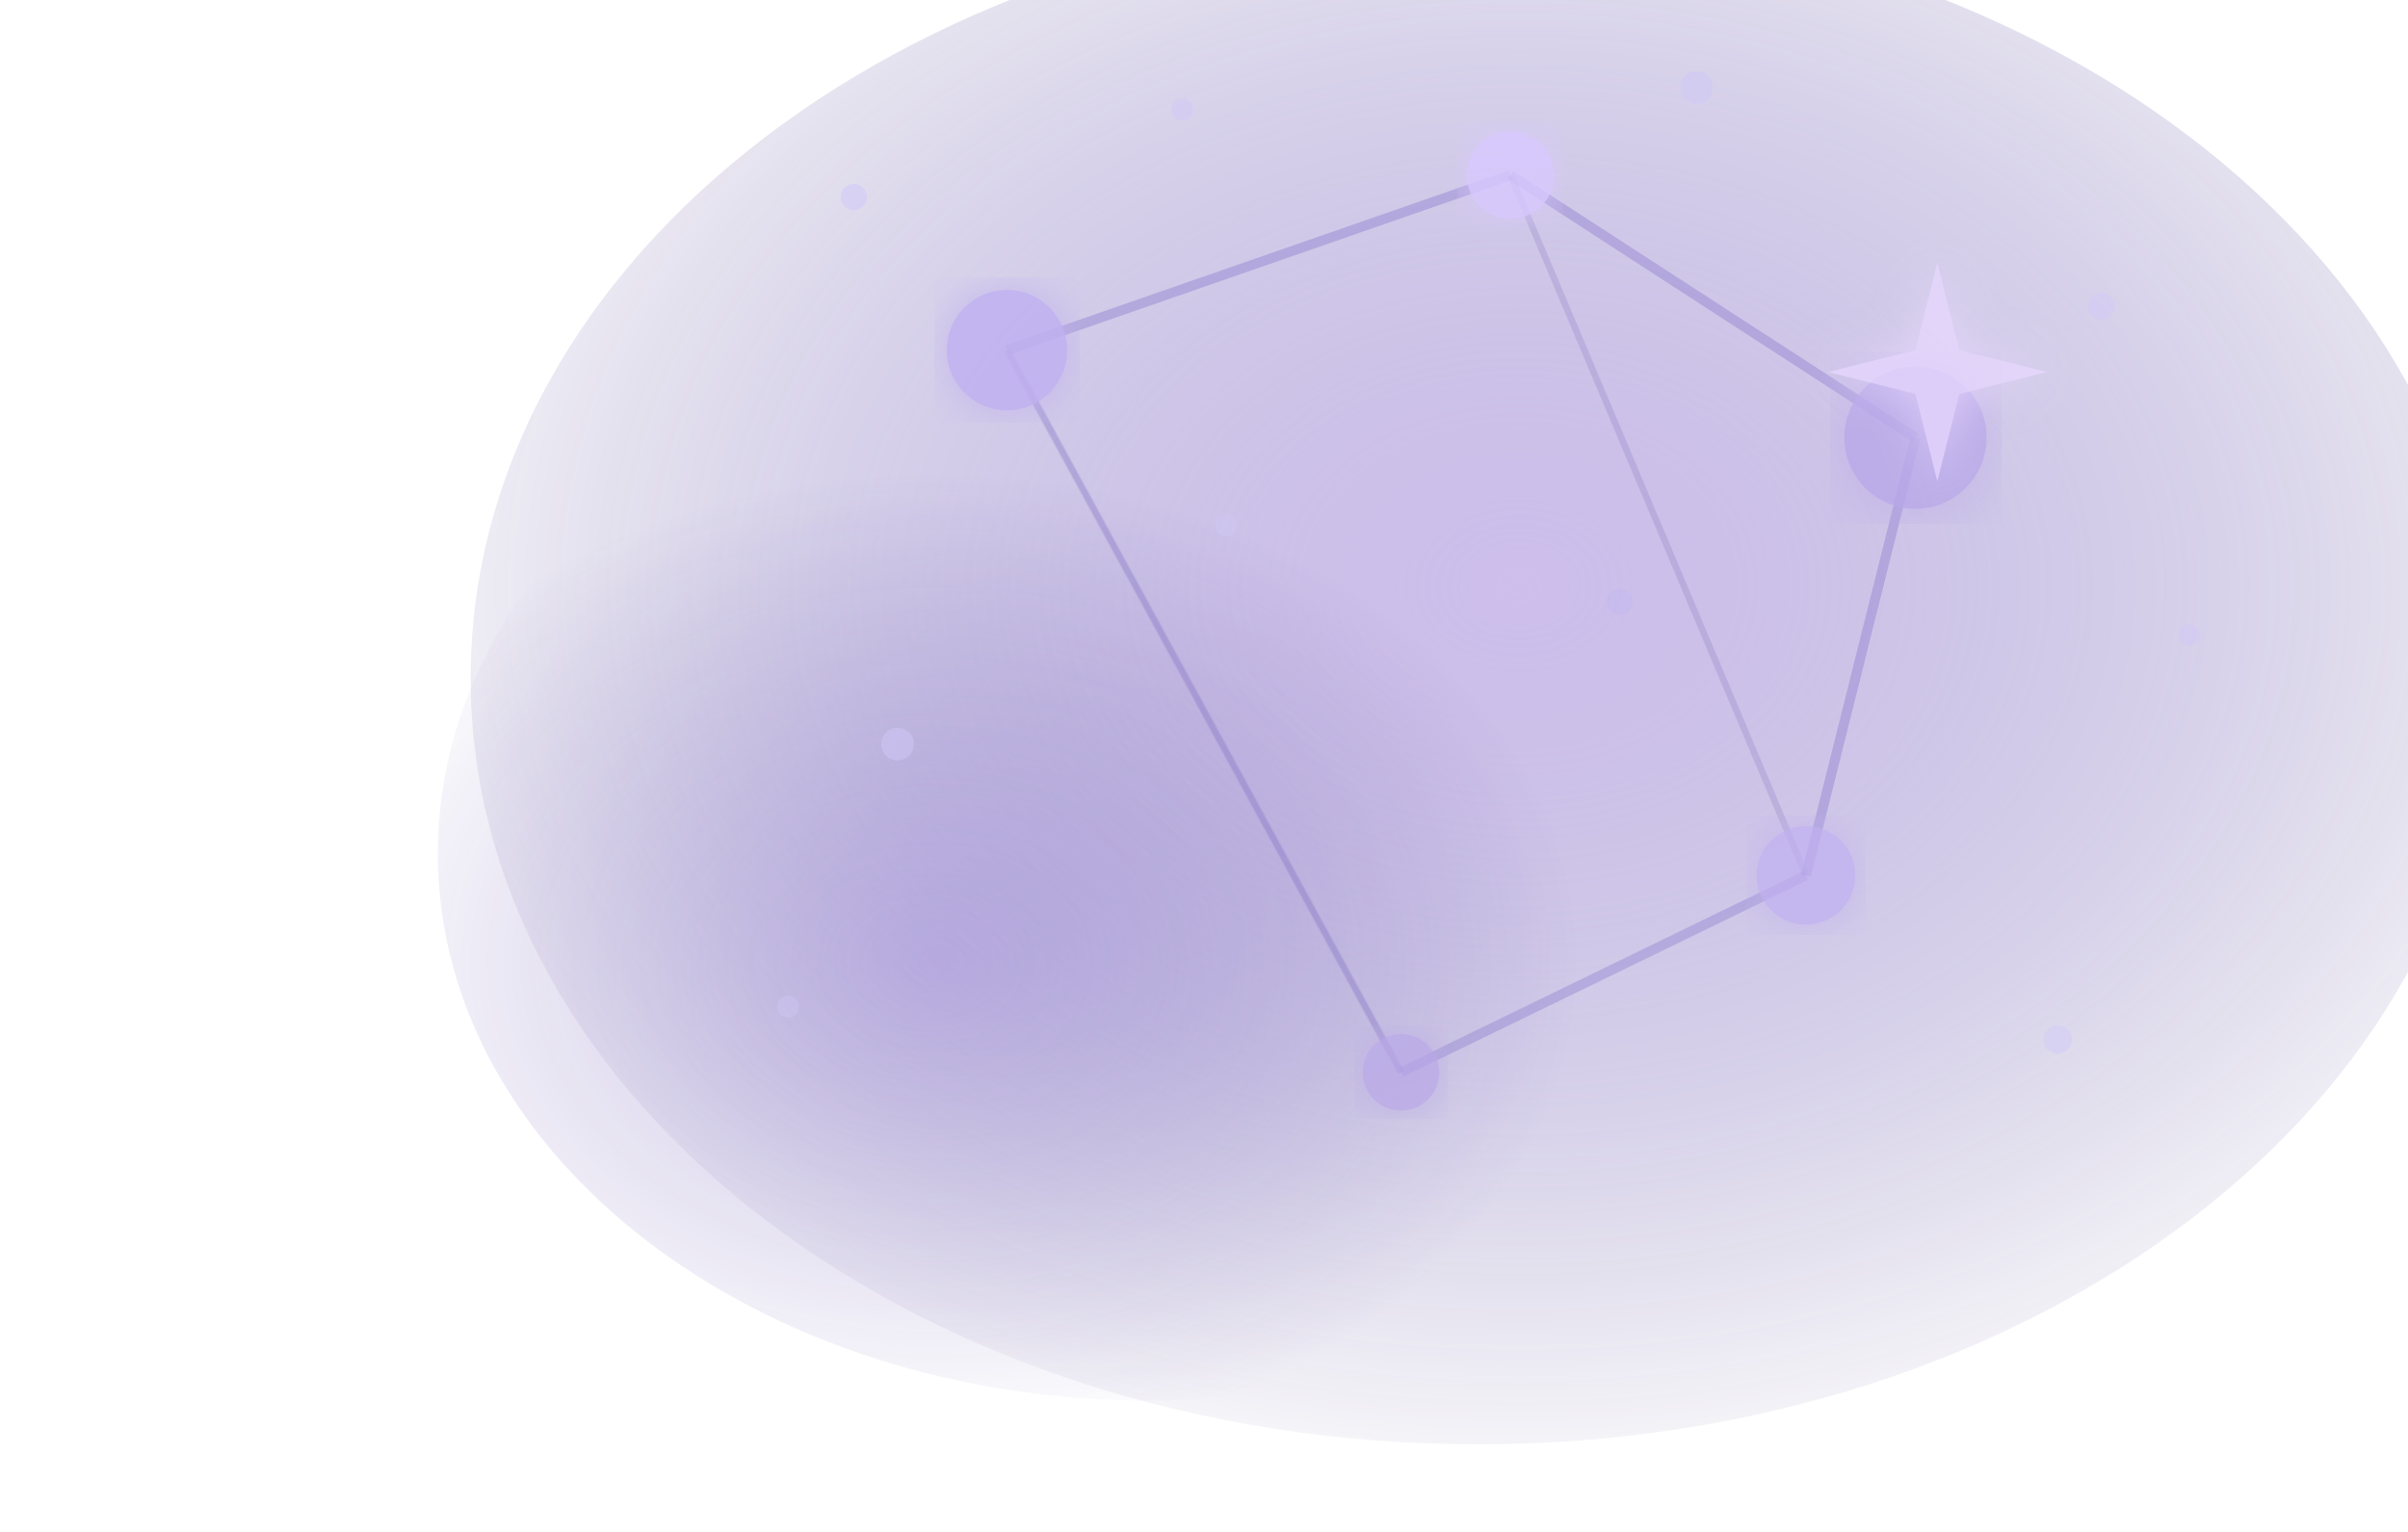
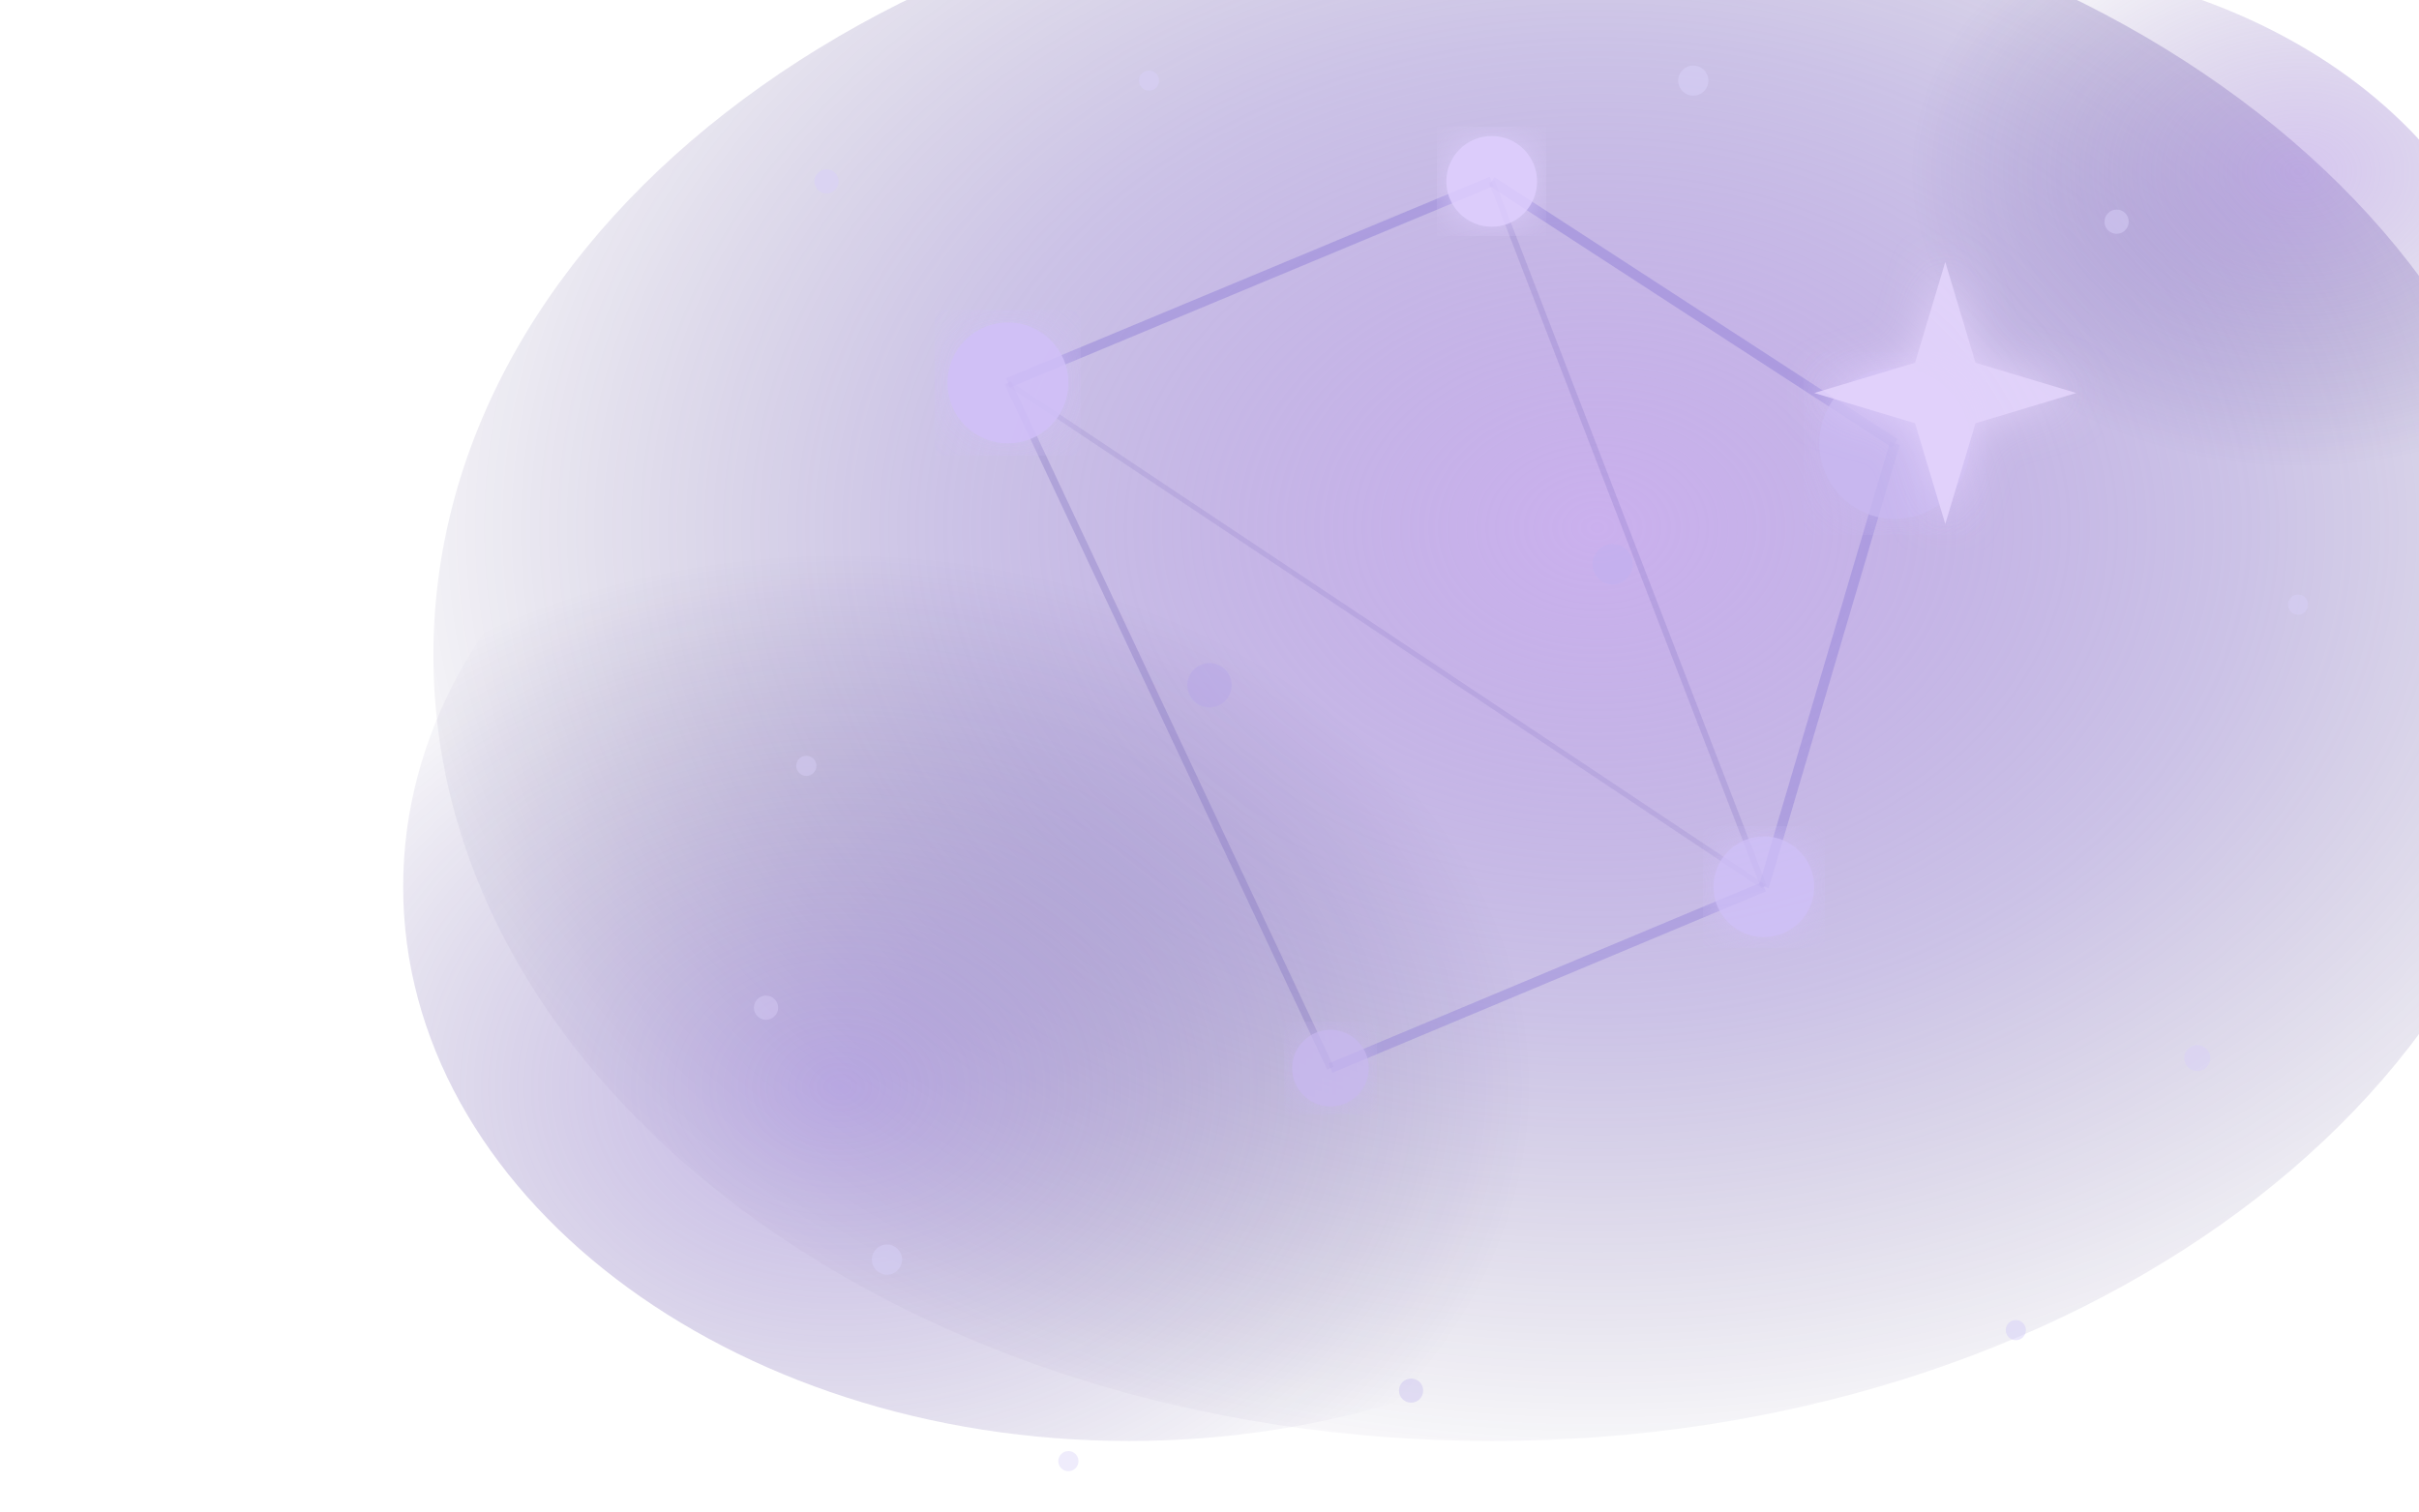
- <svg xmlns="http://www.w3.org/2000/svg" viewBox="0 0 220 140">
+ <svg xmlns="http://www.w3.org/2000/svg" viewBox="0 0 240 150">
  <defs>
-     <radialGradient id="pnebula" cx="52%" cy="44%" r="62%">
-       <stop offset="0%" stop-color="#9878d8" stop-opacity="0.48" />
-       <stop offset="55%" stop-color="#4830a0" stop-opacity="0.22" />
-       <stop offset="100%" stop-color="#1a0860" stop-opacity="0" />
+     <radialGradient id="neb1" cx="55%" cy="42%" r="62%">
+       <stop offset="0%" stop-color="#a070e0" stop-opacity="0.55" />
+       <stop offset="50%" stop-color="#4828a8" stop-opacity="0.28" />
+       <stop offset="100%" stop-color="#160850" stop-opacity="0" />
    </radialGradient>
-     <radialGradient id="pneb2" cx="35%" cy="60%" r="45%">
-       <stop offset="0%" stop-color="#6040c0" stop-opacity="0.3" />
-       <stop offset="100%" stop-color="#200880" stop-opacity="0" />
+     <radialGradient id="neb2" cx="30%" cy="68%" r="48%">
+       <stop offset="0%" stop-color="#6840c8" stop-opacity="0.38" />
+       <stop offset="100%" stop-color="#180660" stop-opacity="0" />
    </radialGradient>
-     <filter id="pstar">
-       <feGaussianBlur stdDeviation="2" result="b" />
+     <radialGradient id="neb3" cx="80%" cy="25%" r="35%">
+       <stop offset="0%" stop-color="#8050d0" stop-opacity="0.32" />
+       <stop offset="100%" stop-color="#200870" stop-opacity="0" />
+     </radialGradient>
+     <filter id="gf">
+       <feGaussianBlur stdDeviation="5" />
+     </filter>
+     <filter id="star">
+       <feGaussianBlur stdDeviation="2.2" result="b" />
      <feMerge>
        <feMergeNode in="b" />
        <feMergeNode in="SourceGraphic" />
      </feMerge>
    </filter>
-     <filter id="pbig">
+     <filter id="bigstar">
      <feGaussianBlur stdDeviation="3.5" result="b" />
      <feMerge>
        <feMergeNode in="b" />
        <feMergeNode in="SourceGraphic" />
      </feMerge>
    </filter>
  </defs>
-   <ellipse cx="135" cy="62" rx="92" ry="70" fill="url(#pnebula)" />
-   <ellipse cx="105" cy="78" rx="65" ry="50" fill="url(#pneb2)" />
-   <line x1="92" y1="32" x2="138" y2="16" stroke="#9080d0" stroke-width="0.9" opacity="0.45" />
-   <line x1="138" y1="16" x2="175" y2="40" stroke="#9080d0" stroke-width="0.9" opacity="0.45" />
-   <line x1="175" y1="40" x2="165" y2="80" stroke="#9080d0" stroke-width="0.9" opacity="0.45" />
-   <line x1="165" y1="80" x2="128" y2="98" stroke="#9080d0" stroke-width="0.9" opacity="0.42" />
-   <line x1="128" y1="98" x2="92" y2="32" stroke="#9080d0" stroke-width="0.7" opacity="0.25" />
-   <line x1="138" y1="16" x2="165" y2="80" stroke="#7060b0" stroke-width="0.6" opacity="0.2" />
-   <line x1="92" y1="32" x2="128" y2="98" stroke="#7060b0" stroke-width="0.5" opacity="0.18" />
-   <circle cx="92" cy="32" r="5.5" fill="#c0b0f0" filter="url(#pstar)" opacity="0.85" />
-   <circle cx="138" cy="16" r="4" fill="#d8c8ff" filter="url(#pstar)" opacity="0.8" />
-   <circle cx="175" cy="40" r="6.5" fill="#b8a8e8" filter="url(#pbig)" opacity="0.8" />
-   <circle cx="165" cy="80" r="4.5" fill="#c0b0f0" filter="url(#pstar)" opacity="0.75" />
-   <circle cx="128" cy="98" r="3.5" fill="#b8a8e8" filter="url(#pstar)" opacity="0.72" />
-   <circle cx="78" cy="18" r="1.2" fill="#d0c8f8" opacity="0.55" />
-   <circle cx="108" cy="10" r="1" fill="#d0c8f8" opacity="0.5" />
-   <circle cx="155" cy="8" r="1.5" fill="#d0c8f8" opacity="0.52" />
-   <circle cx="192" cy="28" r="1.2" fill="#d0c8f8" opacity="0.48" />
-   <circle cx="200" cy="58" r="1" fill="#d0c8f8" opacity="0.45" />
-   <circle cx="188" cy="95" r="1.3" fill="#d0c8f8" opacity="0.45" />
-   <circle cx="82" cy="68" r="1.5" fill="#d0c8f8" opacity="0.48" />
-   <circle cx="72" cy="92" r="1" fill="#d0c8f8" opacity="0.4" />
-   <circle cx="148" cy="55" r="1.2" fill="#c0b8f0" opacity="0.42" />
-   <circle cx="112" cy="48" r="1" fill="#d0c8f8" opacity="0.38" />
-   <path d="M175 32 L177 24 L179 32 L187 34 L179 36 L177 44 L175 36 L167 34Z" fill="#e8d8ff" filter="url(#pstar)" opacity="0.75" />
+   <ellipse cx="148" cy="65" rx="105" ry="78" fill="url(#neb1)" />
+   <ellipse cx="112" cy="88" rx="72" ry="55" fill="url(#neb2)" />
+   <ellipse cx="195" cy="38" rx="55" ry="42" fill="url(#neb3)" />
+   <line x1="100" y1="38" x2="148" y2="18" stroke="#9080d8" stroke-width="1.0" opacity="0.48" />
+   <line x1="148" y1="18" x2="188" y2="44" stroke="#9080d8" stroke-width="1.0" opacity="0.48" />
+   <line x1="188" y1="44" x2="175" y2="88" stroke="#9080d8" stroke-width="1.0" opacity="0.45" />
+   <line x1="175" y1="88" x2="132" y2="106" stroke="#9080d8" stroke-width="1.0" opacity="0.43" />
+   <line x1="132" y1="106" x2="100" y2="38" stroke="#7060b8" stroke-width="0.7" opacity="0.28" />
+   <line x1="148" y1="18" x2="175" y2="88" stroke="#7060b8" stroke-width="0.6" opacity="0.20" />
+   <line x1="100" y1="38" x2="175" y2="88" stroke="#7060b8" stroke-width="0.5" opacity="0.16" />
+   <circle cx="100" cy="38" r="6" fill="#d0c0f8" filter="url(#bigstar)" opacity="0.88" />
+   <circle cx="148" cy="18" r="4.5" fill="#e0d0ff" filter="url(#star)" opacity="0.84" />
+   <circle cx="188" cy="44" r="7.5" fill="#c8b8f0" filter="url(#bigstar)" opacity="0.82" />
+   <circle cx="175" cy="88" r="5" fill="#d0c0f8" filter="url(#star)" opacity="0.78" />
+   <circle cx="132" cy="106" r="3.8" fill="#c8b8f0" filter="url(#star)" opacity="0.75" />
+   <circle cx="120" cy="68" r="2.2" fill="#b8a8e8" opacity="0.55" />
+   <circle cx="160" cy="56" r="2" fill="#c0b0f0" opacity="0.50" />
+   <circle cx="82" cy="18" r="1.2" fill="#d8d0f8" opacity="0.55" />
+   <circle cx="114" cy="8" r="1.0" fill="#d8d0f8" opacity="0.52" />
+   <circle cx="168" cy="8" r="1.5" fill="#d8d0f8" opacity="0.54" />
+   <circle cx="210" cy="22" r="1.2" fill="#d8d0f8" opacity="0.50" />
+   <circle cx="228" cy="60" r="1.0" fill="#d8d0f8" opacity="0.46" />
+   <circle cx="218" cy="105" r="1.3" fill="#d8d0f8" opacity="0.46" />
+   <circle cx="88" cy="125" r="1.5" fill="#d8d0f8" opacity="0.48" />
+   <circle cx="80" cy="76" r="1.0" fill="#d8d0f8" opacity="0.44" />
+   <circle cx="76" cy="100" r="1.2" fill="#d8d0f8" opacity="0.42" />
+   <circle cx="106" cy="145" r="1.0" fill="#d8d0f8" opacity="0.40" />
+   <circle cx="140" cy="138" r="1.2" fill="#c8c0f0" opacity="0.44" />
+   <circle cx="200" cy="132" r="1.0" fill="#d0c8f8" opacity="0.42" />
+   <path d="M190 36 L193 26 L196 36 L206 39 L196 42 L193 52 L190 42 L180 39Z" fill="#e8d8ff" filter="url(#star)" opacity="0.78" />
</svg>
